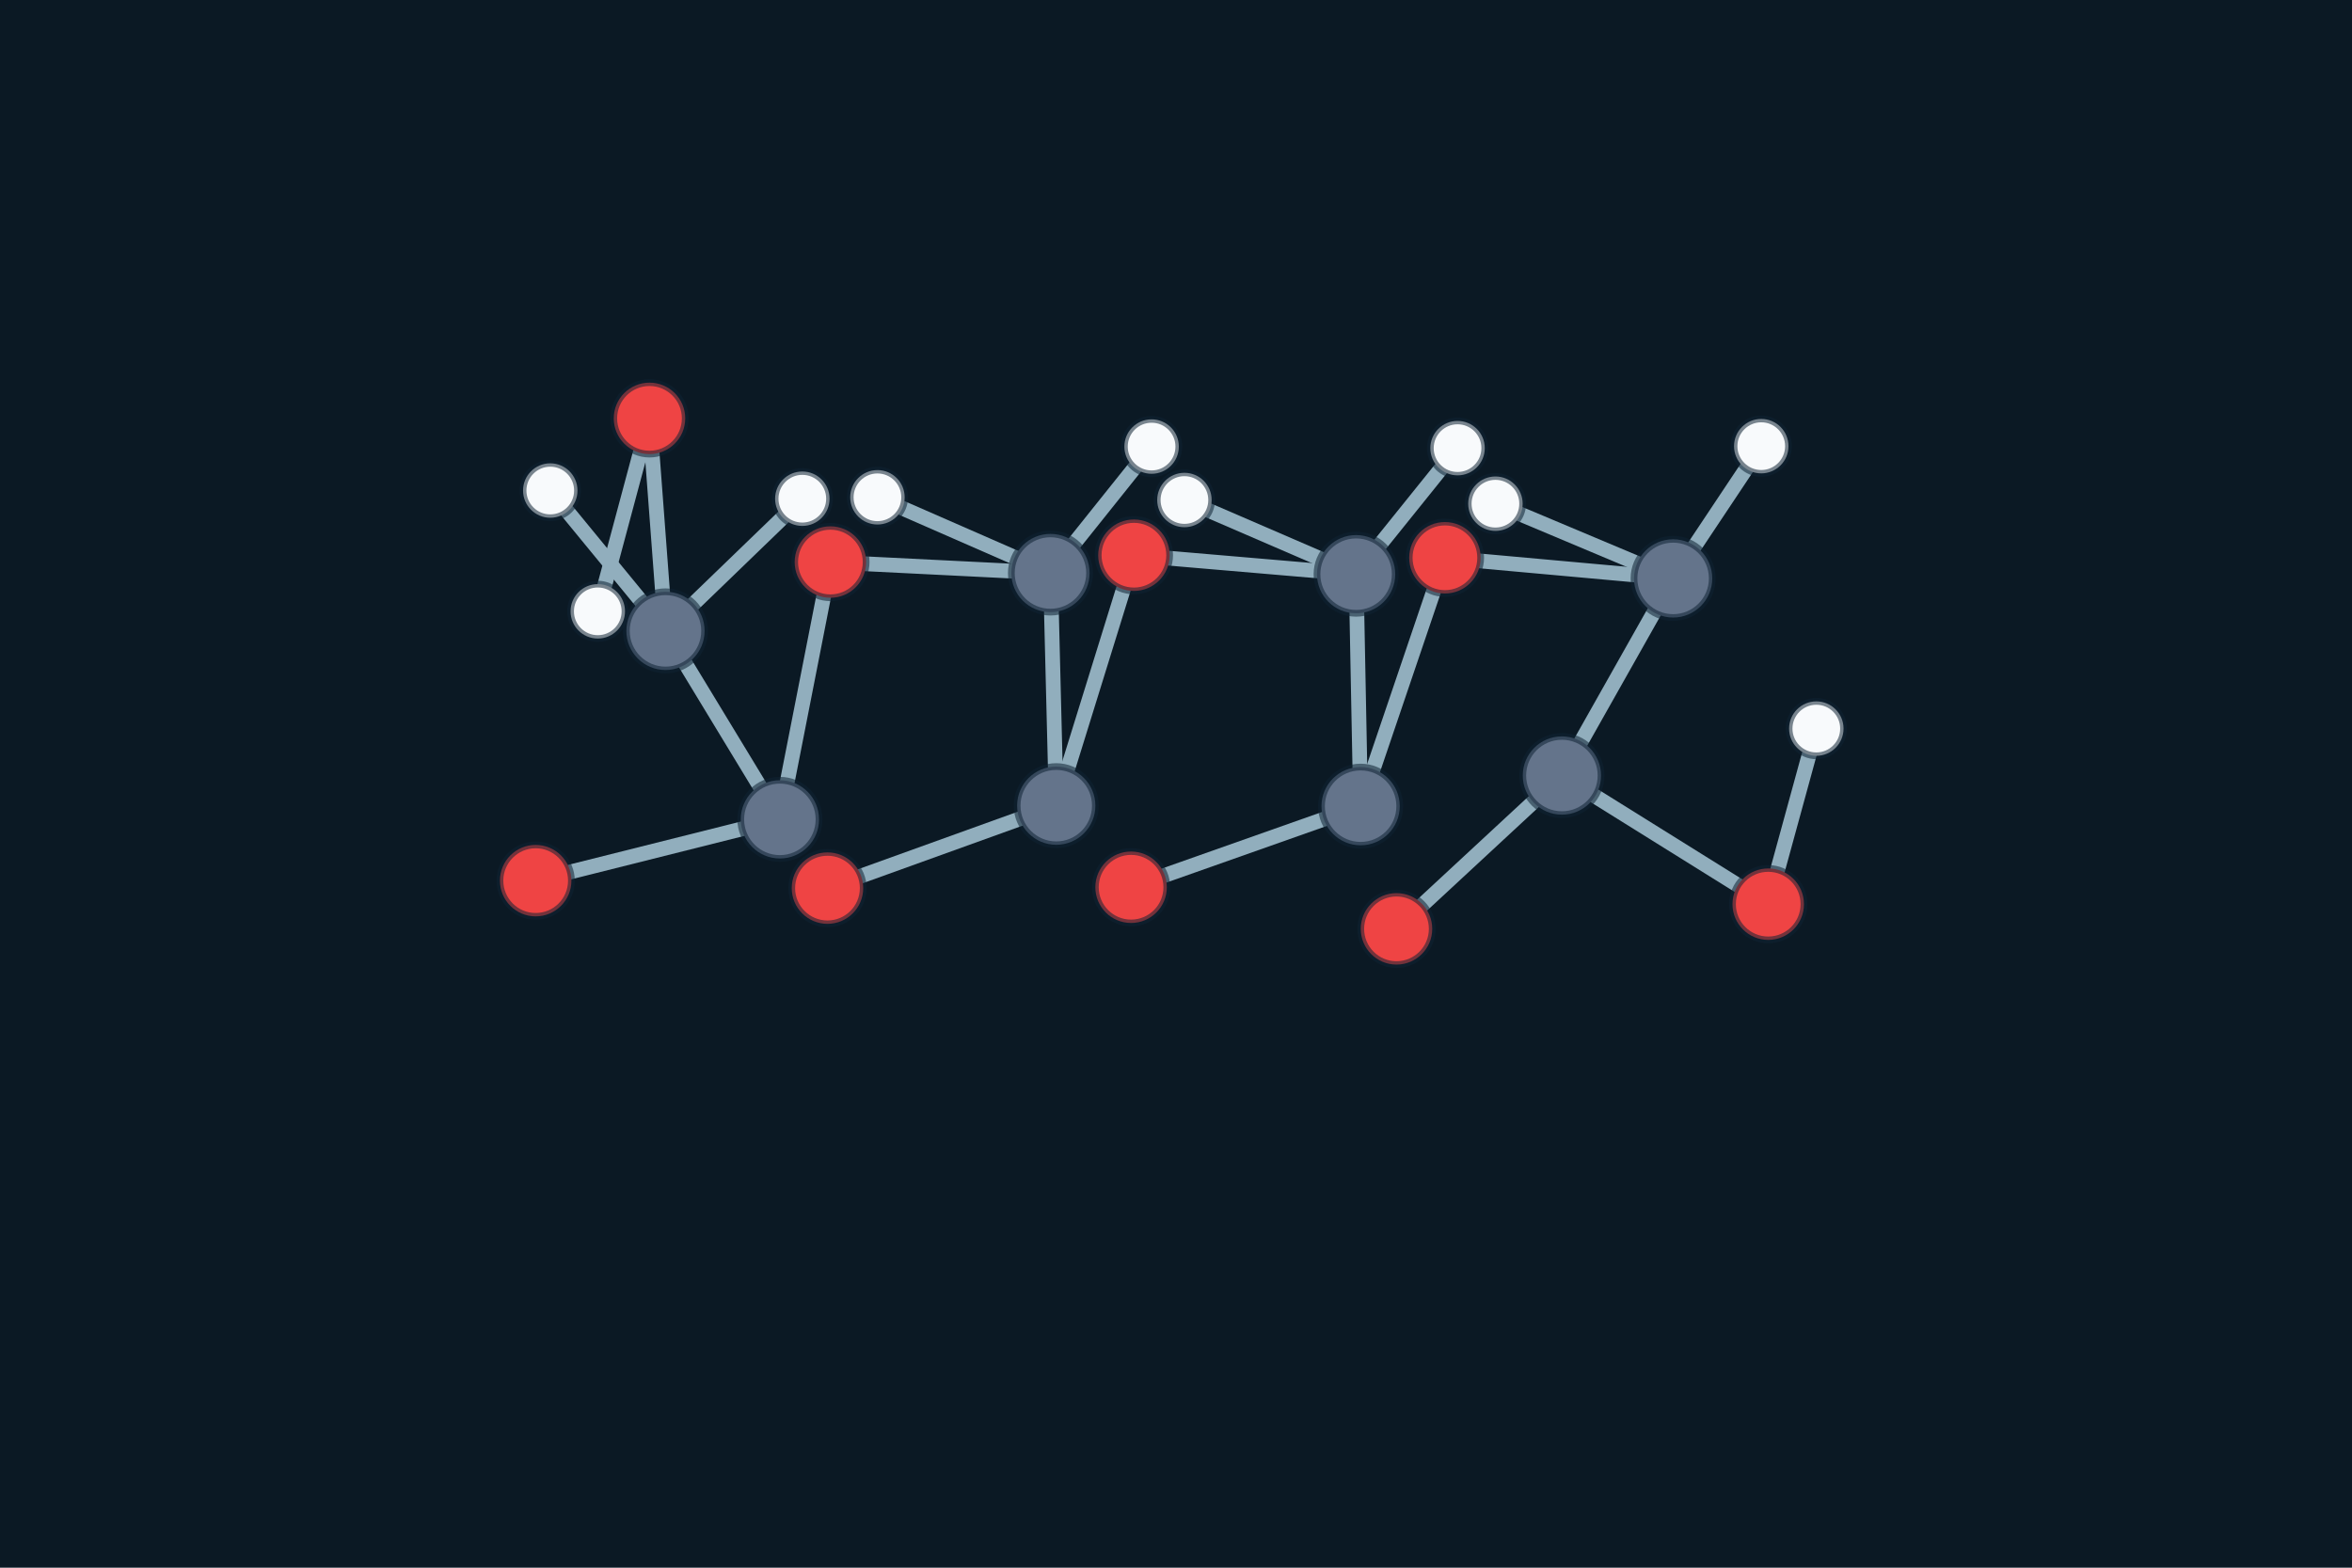
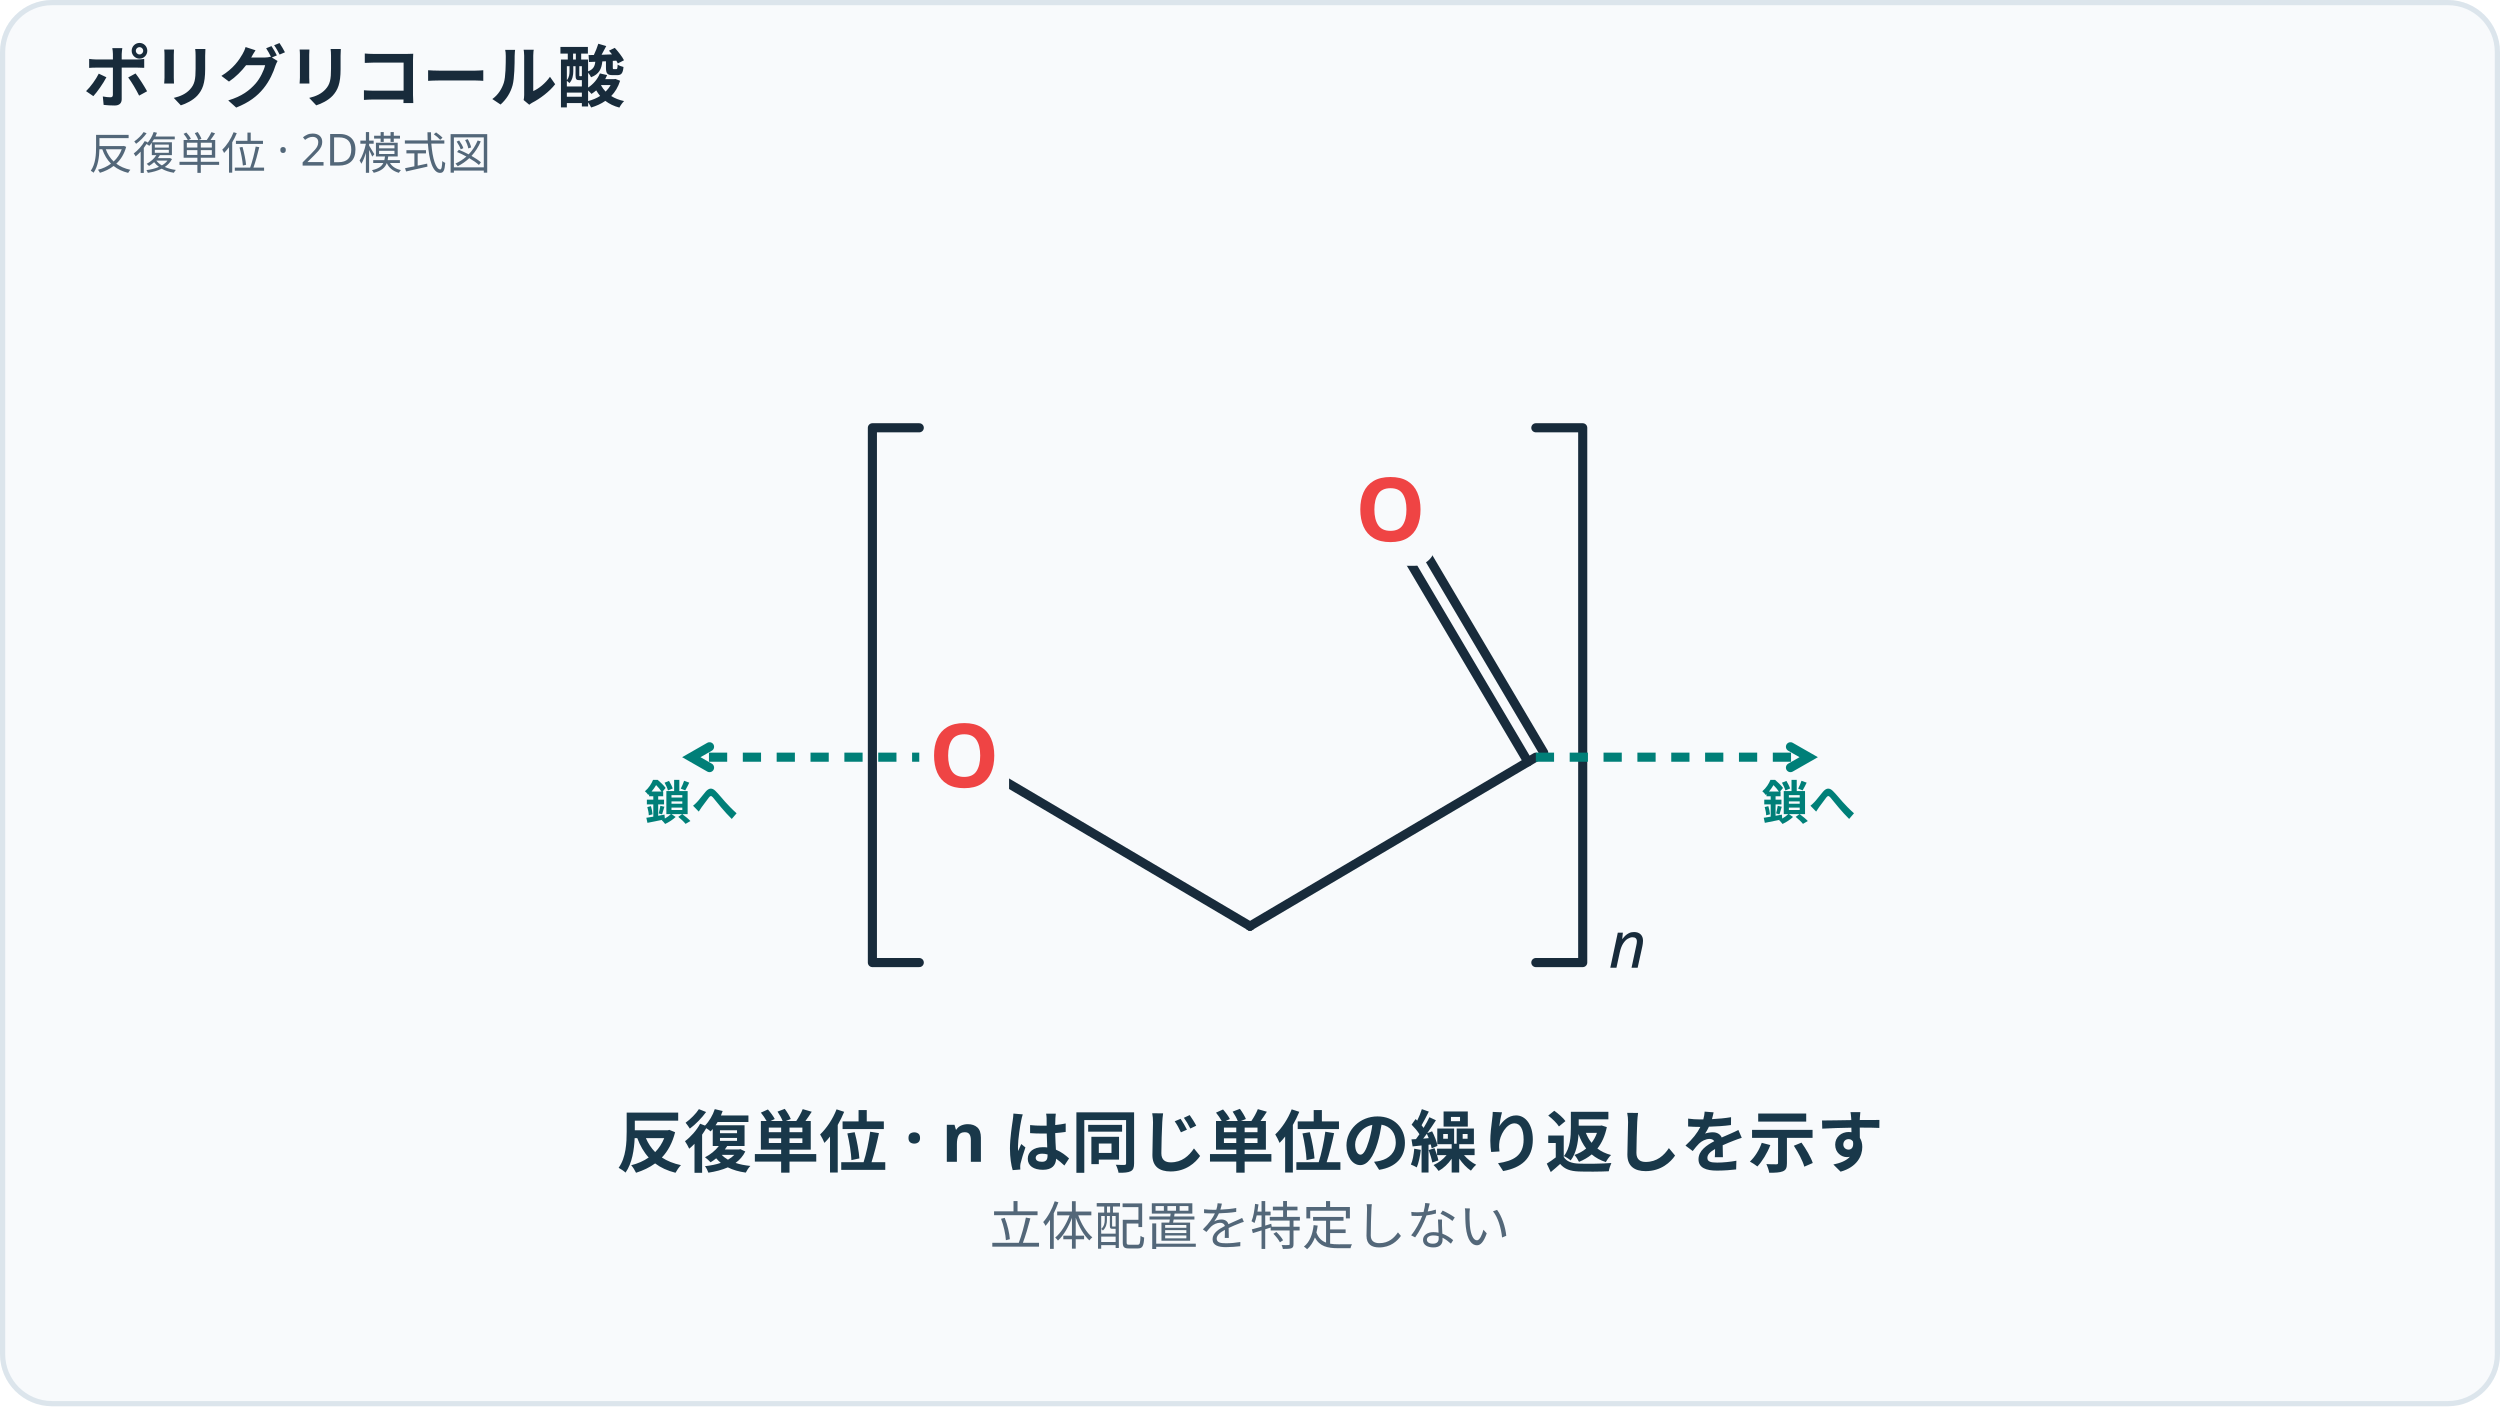
- <svg xmlns="http://www.w3.org/2000/svg" viewBox="0 0 192 128" role="img" aria-label="ポリグリコール酸 representative segment" data-polymer-id="polyglycolic-acid">
-   <rect width="192" height="128" fill="#0b1924" />
-   <g>
-     <path d="M54.325 51.51L63.664 66.9" stroke="#91aebd" stroke-width="1.206" stroke-linecap="round" />
-     <path d="M54.325 51.51L53.02 34.16" stroke="#91aebd" stroke-width="1.206" stroke-linecap="round" />
-     <path d="M54.325 51.51L44.92 40.052" stroke="#91aebd" stroke-width="1.206" stroke-linecap="round" />
-     <path d="M54.325 51.51L65.496 40.719" stroke="#91aebd" stroke-width="1.206" stroke-linecap="round" />
-     <path d="M63.664 66.9L67.788 45.891" stroke="#91aebd" stroke-width="1.206" stroke-linecap="round" />
-     <path d="M63.664 66.9L43.729 71.903" stroke="#91aebd" stroke-width="1.206" stroke-linecap="round" />
-     <path d="M85.752 46.786L86.225 65.782" stroke="#91aebd" stroke-width="1.206" stroke-linecap="round" />
-     <path d="M85.752 46.786L67.788 45.891" stroke="#91aebd" stroke-width="1.206" stroke-linecap="round" />
-     <path d="M85.752 46.786L71.628 40.604" stroke="#91aebd" stroke-width="1.206" stroke-linecap="round" />
-     <path d="M85.752 46.786L94.008 36.462" stroke="#91aebd" stroke-width="1.206" stroke-linecap="round" />
-     <path d="M86.225 65.782L67.549 72.514" stroke="#91aebd" stroke-width="1.206" stroke-linecap="round" />
-     <path d="M86.225 65.782L92.565 45.332" stroke="#91aebd" stroke-width="1.206" stroke-linecap="round" />
-     <path d="M110.703 46.882L111.071 65.823" stroke="#91aebd" stroke-width="1.206" stroke-linecap="round" />
-     <path d="M110.703 46.882L92.565 45.332" stroke="#91aebd" stroke-width="1.206" stroke-linecap="round" />
-     <path d="M110.703 46.882L96.688 40.825" stroke="#91aebd" stroke-width="1.206" stroke-linecap="round" />
-     <path d="M110.703 46.882L118.984 36.59" stroke="#91aebd" stroke-width="1.206" stroke-linecap="round" />
-     <path d="M111.071 65.823L92.333 72.443" stroke="#91aebd" stroke-width="1.206" stroke-linecap="round" />
-     <path d="M111.071 65.823L117.954 45.542" stroke="#91aebd" stroke-width="1.206" stroke-linecap="round" />
-     <path d="M53.02 34.16L48.799 49.915" stroke="#91aebd" stroke-width="1.206" stroke-linecap="round" />
-     <path d="M136.582 47.227L127.503 63.321" stroke="#91aebd" stroke-width="1.206" stroke-linecap="round" />
-     <path d="M136.582 47.227L117.954 45.542" stroke="#91aebd" stroke-width="1.206" stroke-linecap="round" />
-     <path d="M136.582 47.227L122.076 41.126" stroke="#91aebd" stroke-width="1.206" stroke-linecap="round" />
-     <path d="M136.582 47.227L143.776 36.428" stroke="#91aebd" stroke-width="1.206" stroke-linecap="round" />
-     <path d="M127.503 63.321L114 75.84" stroke="#91aebd" stroke-width="1.206" stroke-linecap="round" />
-     <path d="M127.503 63.321L144.345 73.825" stroke="#91aebd" stroke-width="1.206" stroke-linecap="round" />
-     <path d="M144.345 73.825L148.271 59.489" stroke="#91aebd" stroke-width="1.206" stroke-linecap="round" />
-     <circle cx="54.325" cy="51.51" r="3.194" fill="#64748b" stroke="#102433" stroke-opacity=".55" stroke-width=".55" />
-     <circle cx="63.664" cy="66.9" r="3.194" fill="#64748b" stroke="#102433" stroke-opacity=".55" stroke-width=".55" />
-     <circle cx="85.752" cy="46.786" r="3.194" fill="#64748b" stroke="#102433" stroke-opacity=".55" stroke-width=".55" />
-     <circle cx="86.225" cy="65.782" r="3.194" fill="#64748b" stroke="#102433" stroke-opacity=".55" stroke-width=".55" />
-     <circle cx="67.549" cy="72.514" r="2.917" fill="#ef4444" stroke="#102433" stroke-opacity=".55" stroke-width=".55" />
-     <circle cx="110.703" cy="46.882" r="3.194" fill="#64748b" stroke="#102433" stroke-opacity=".55" stroke-width=".55" />
-     <circle cx="111.071" cy="65.823" r="3.194" fill="#64748b" stroke="#102433" stroke-opacity=".55" stroke-width=".55" />
-     <circle cx="92.333" cy="72.443" r="2.917" fill="#ef4444" stroke="#102433" stroke-opacity=".55" stroke-width=".55" />
-     <circle cx="92.565" cy="45.332" r="2.917" fill="#ef4444" stroke="#102433" stroke-opacity=".55" stroke-width=".55" />
-     <circle cx="96.688" cy="40.825" r="2.222" fill="#f8fafc" stroke="#102433" stroke-opacity=".55" stroke-width=".55" />
-     <circle cx="118.984" cy="36.59" r="2.222" fill="#f8fafc" stroke="#102433" stroke-opacity=".55" stroke-width=".55" />
-     <circle cx="67.788" cy="45.891" r="2.917" fill="#ef4444" stroke="#102433" stroke-opacity=".55" stroke-width=".55" />
-     <circle cx="71.628" cy="40.604" r="2.222" fill="#f8fafc" stroke="#102433" stroke-opacity=".55" stroke-width=".55" />
-     <circle cx="94.008" cy="36.462" r="2.222" fill="#f8fafc" stroke="#102433" stroke-opacity=".55" stroke-width=".55" />
-     <circle cx="43.729" cy="71.903" r="2.917" fill="#ef4444" stroke="#102433" stroke-opacity=".55" stroke-width=".55" />
-     <circle cx="53.02" cy="34.16" r="2.917" fill="#ef4444" stroke="#102433" stroke-opacity=".55" stroke-width=".55" />
-     <circle cx="44.92" cy="40.052" r="2.222" fill="#f8fafc" stroke="#102433" stroke-opacity=".55" stroke-width=".55" />
-     <circle cx="65.496" cy="40.719" r="2.222" fill="#f8fafc" stroke="#102433" stroke-opacity=".55" stroke-width=".55" />
-     <circle cx="48.799" cy="49.915" r="2.222" fill="#f8fafc" stroke="#102433" stroke-opacity=".55" stroke-width=".55" />
-     <circle cx="136.582" cy="47.227" r="3.194" fill="#64748b" stroke="#102433" stroke-opacity=".55" stroke-width=".55" />
-     <circle cx="127.503" cy="63.321" r="3.194" fill="#64748b" stroke="#102433" stroke-opacity=".55" stroke-width=".55" />
-     <circle cx="114" cy="75.84" r="2.917" fill="#ef4444" stroke="#102433" stroke-opacity=".55" stroke-width=".55" />
-     <circle cx="144.345" cy="73.825" r="2.917" fill="#ef4444" stroke="#102433" stroke-opacity=".55" stroke-width=".55" />
-     <circle cx="117.954" cy="45.542" r="2.917" fill="#ef4444" stroke="#102433" stroke-opacity=".55" stroke-width=".55" />
-     <circle cx="122.076" cy="41.126" r="2.222" fill="#f8fafc" stroke="#102433" stroke-opacity=".55" stroke-width=".55" />
-     <circle cx="143.776" cy="36.428" r="2.222" fill="#f8fafc" stroke="#102433" stroke-opacity=".55" stroke-width=".55" />
-     <circle cx="148.271" cy="59.489" r="2.222" fill="#f8fafc" stroke="#102433" stroke-opacity=".55" stroke-width=".55" />
+ <svg xmlns="http://www.w3.org/2000/svg" viewBox="0 0 960 540" role="img" aria-labelledby="polymer-title polymer-description" data-polymer-id="polyglycolic-acid" data-generator-version="task8-2d-v4" data-structure-source-commit="3050fed9c89f16aed19c2323db94fef5f9f9765e" data-representation-type="linear-repeat" data-atom-count="6" data-bond-count="5">
+   <rect width="960" height="540" rx="20" fill="#f8fafc" />
+   <rect x="1" y="1" width="958" height="538" rx="19" fill="none" stroke="#dce5ec" stroke-width="2" />
+   <text class="figure-title" x="32" y="39" font-family="sans-serif" font-size="26" font-weight="750" fill="#182b3b">ポリグリコール酸</text>
+   <text class="figure-kicker" x="34" y="65" font-family="sans-serif" font-size="17" fill="#536779">反復単位 · 2D模式図</text>
+   <g class="repeat-bracket" data-repeat-closure="condensation-repeat-boundary" data-repeat-left-port="left" data-repeat-right-port="right" data-repeat-bond-order="1" fill="none" stroke="#182b3b" stroke-width="3.5" stroke-linecap="round" stroke-linejoin="round">
+     <path d="M352.998 164.268H334.998V369.624H352.998" />
+     <path d="M589.762 164.268H607.762V369.624H589.762" />
  </g>
+   <text class="repeat-n" data-repeat-count-notation="true" x="617.76" y="371.62" font-family="sans-serif" font-size="25" font-style="italic" fill="#182b3b">n</text>
+   <g class="chemical-bonds" fill="none" stroke="#182b3b" stroke-width="3.5" stroke-linecap="round" stroke-linejoin="round">
+     <g class="bond" data-bond-ref="repeat.a0::repeat.a1" data-atom-a="repeat.a0" data-atom-b="repeat.a1" data-bond-order="1">
+       <path d="M480 355.62L589.76 290.76" />
+     </g>
+     <g class="bond" data-bond-ref="repeat.a1::repeat.a2" data-atom-a="repeat.a1" data-atom-b="repeat.a2" data-bond-order="2">
+       <path d="M586.75 292.55L539.17 212.03" />
+       <path d="M592.78 288.98L545.2 208.47" />
+     </g>
+     <g class="bond" data-bond-ref="repeat.a0::repeat.a4" data-atom-a="repeat.a0" data-atom-b="repeat.a4" data-bond-order="1">
+       <path d="M480 355.62L384.22 299.03" />
+     </g>
+     <g class="bond" data-bond-ref="repeat.a0::repeat.a5" data-atom-a="repeat.a0" data-atom-b="repeat.a5" data-bond-order="1">
+       <path d="M480 355.62L480 355.62" />
+     </g>
+     <g class="bond" data-bond-ref="repeat.a0::repeat.a6" data-atom-a="repeat.a0" data-atom-b="repeat.a6" data-bond-order="1">
+       <path d="M480 355.62L480 355.62" />
+     </g>
+   </g>
+   <g class="aromatic-rings" data-aromatic-cycle-count="0" />
+   <g class="continuations">
+     <g class="continuation-port" data-port-id="left" data-port-atom-ref="repeat.a4" data-connection-type="ester-C-O" data-external-bond-order="1" data-partner-element="C">
+       <path d="M370.24 290.76L265.46 290.76" fill="none" stroke="#007f78" stroke-width="3.5" stroke-dasharray="7 6" />
+       <path d="M272.46 294.76L265.46 290.76L272.46 286.76" fill="none" stroke="#007f78" stroke-width="3.5" stroke-linecap="round" />
+       <text class="continuation-label" data-port-label-for="left" x="265.46" y="314.76" text-anchor="middle" font-family="sans-serif" font-size="18" font-weight="700" fill="#007f78">鎖へ</text>
+     </g>
+     <g class="continuation-port" data-port-id="right" data-port-atom-ref="repeat.a1" data-connection-type="ester-C-O" data-external-bond-order="1" data-partner-element="O">
+       <path d="M589.76 290.76L694.54 290.76" fill="none" stroke="#007f78" stroke-width="3.5" stroke-dasharray="7 6" />
+       <path d="M687.54 286.76L694.54 290.76L687.54 294.76" fill="none" stroke="#007f78" stroke-width="3.5" stroke-linecap="round" />
+       <text class="continuation-label" data-port-label-for="right" x="694.54" y="314.76" text-anchor="middle" font-family="sans-serif" font-size="18" font-weight="700" fill="#007f78">鎖へ</text>
+     </g>
+   </g>
+   <g class="atom-labels">
+     <g class="atom-map skeletal-carbon" data-atom-ref="repeat.a0" data-element="C" data-display="skeletal-carbon-vertex" aria-hidden="true">
+       <circle cx="480" cy="355.62" r="2.5" fill="#182b3b" opacity=".001" />
+     </g>
+     <g class="atom-map skeletal-carbon" data-atom-ref="repeat.a1" data-element="C" data-display="skeletal-carbon-vertex" aria-hidden="true">
+       <circle cx="589.76" cy="290.76" r="2.5" fill="#182b3b" opacity=".001" />
+     </g>
+     <g class="atom-map atom-label" data-atom-ref="repeat.a2" data-element="O" data-display="element-label" data-label-atom-refs="repeat.a2" aria-hidden="true">
+       <rect x="516.68" y="175.27" width="34.48" height="42" rx="8" fill="#f8fafc" />
+       <text x="533.92" y="207.83" text-anchor="middle" font-family="sans-serif" font-size="34" font-weight="750" fill="#ef4444">O</text>
+     </g>
+     <g class="atom-map atom-label" data-atom-ref="repeat.a4" data-element="O" data-display="element-label" data-label-atom-refs="repeat.a4" aria-hidden="true">
+       <rect x="353" y="269.76" width="34.48" height="42" rx="8" fill="#f8fafc" />
+       <text x="370.24" y="302.32" text-anchor="middle" font-family="sans-serif" font-size="34" font-weight="750" fill="#ef4444">O</text>
+     </g>
+   </g>
+   <text class="annotation primary" x="480" y="448" text-anchor="middle" font-family="sans-serif" font-size="26" font-weight="700" fill="#19384a">反復単位 · n は同じ単位の繰り返しを示す</text>
+   <text class="annotation" x="480" y="478" text-anchor="middle" font-family="sans-serif" font-size="20" font-weight="500" fill="#536779">立体配置を特定しない</text>
</svg>
